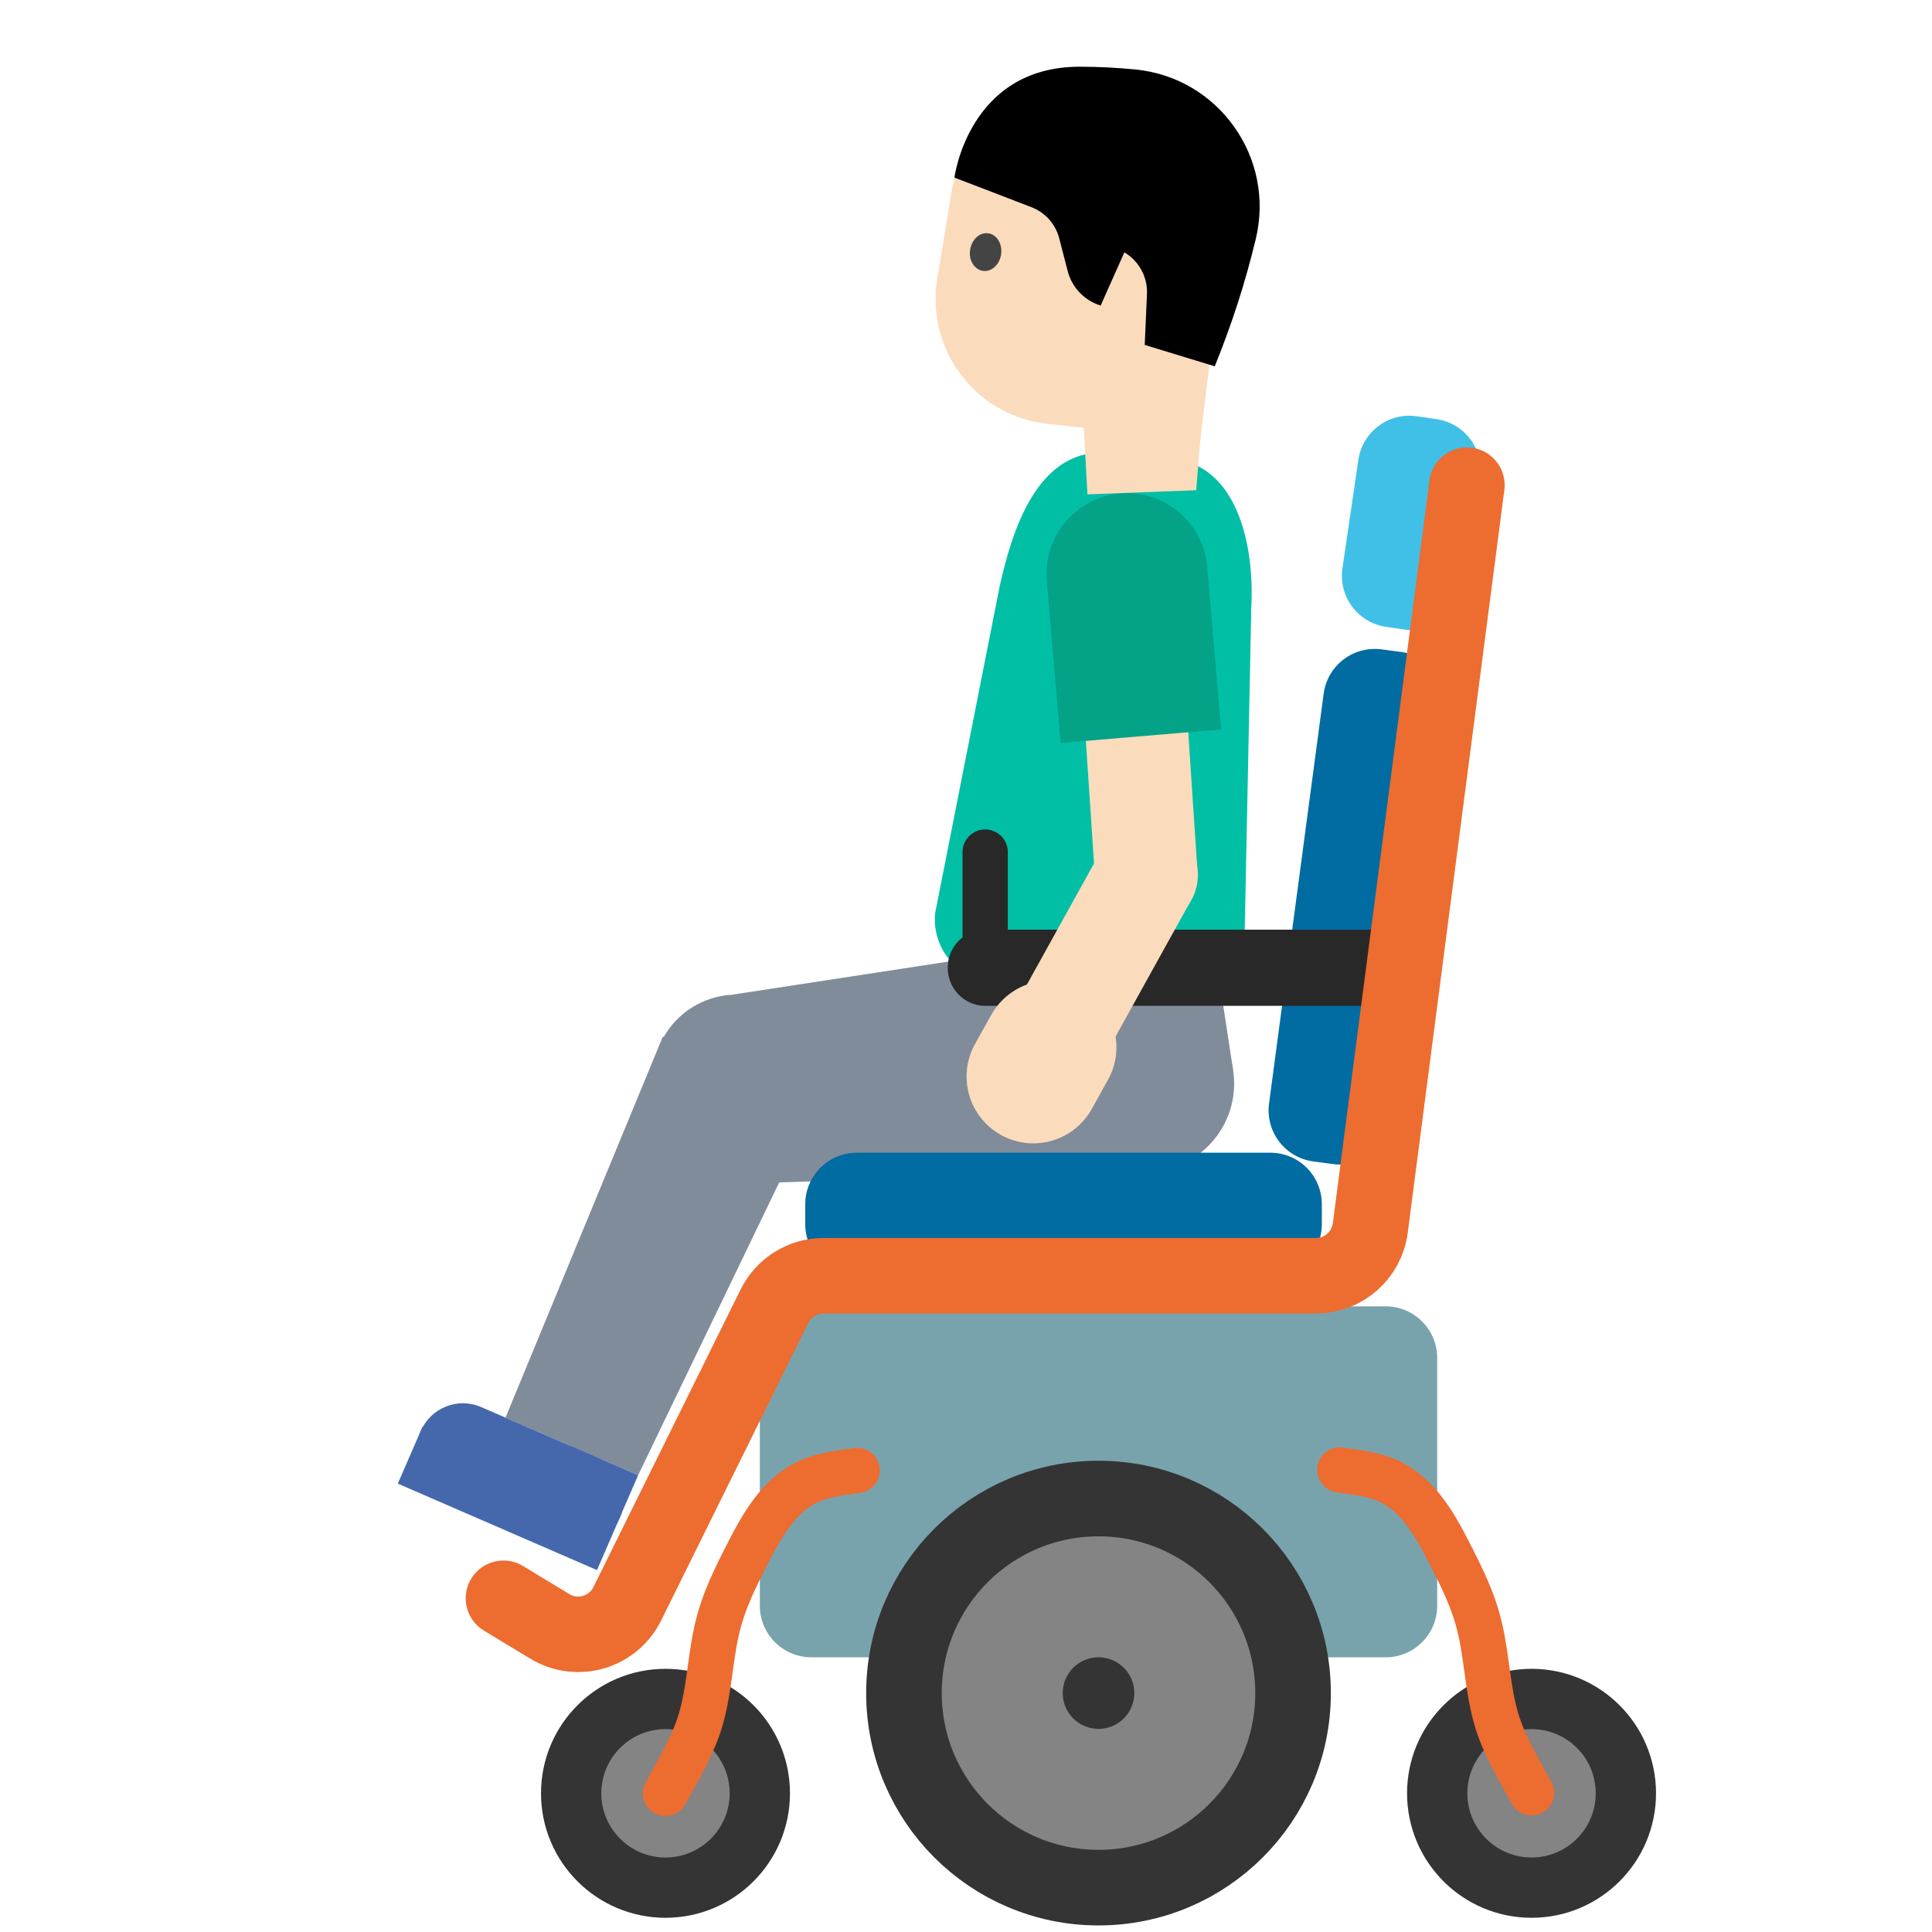
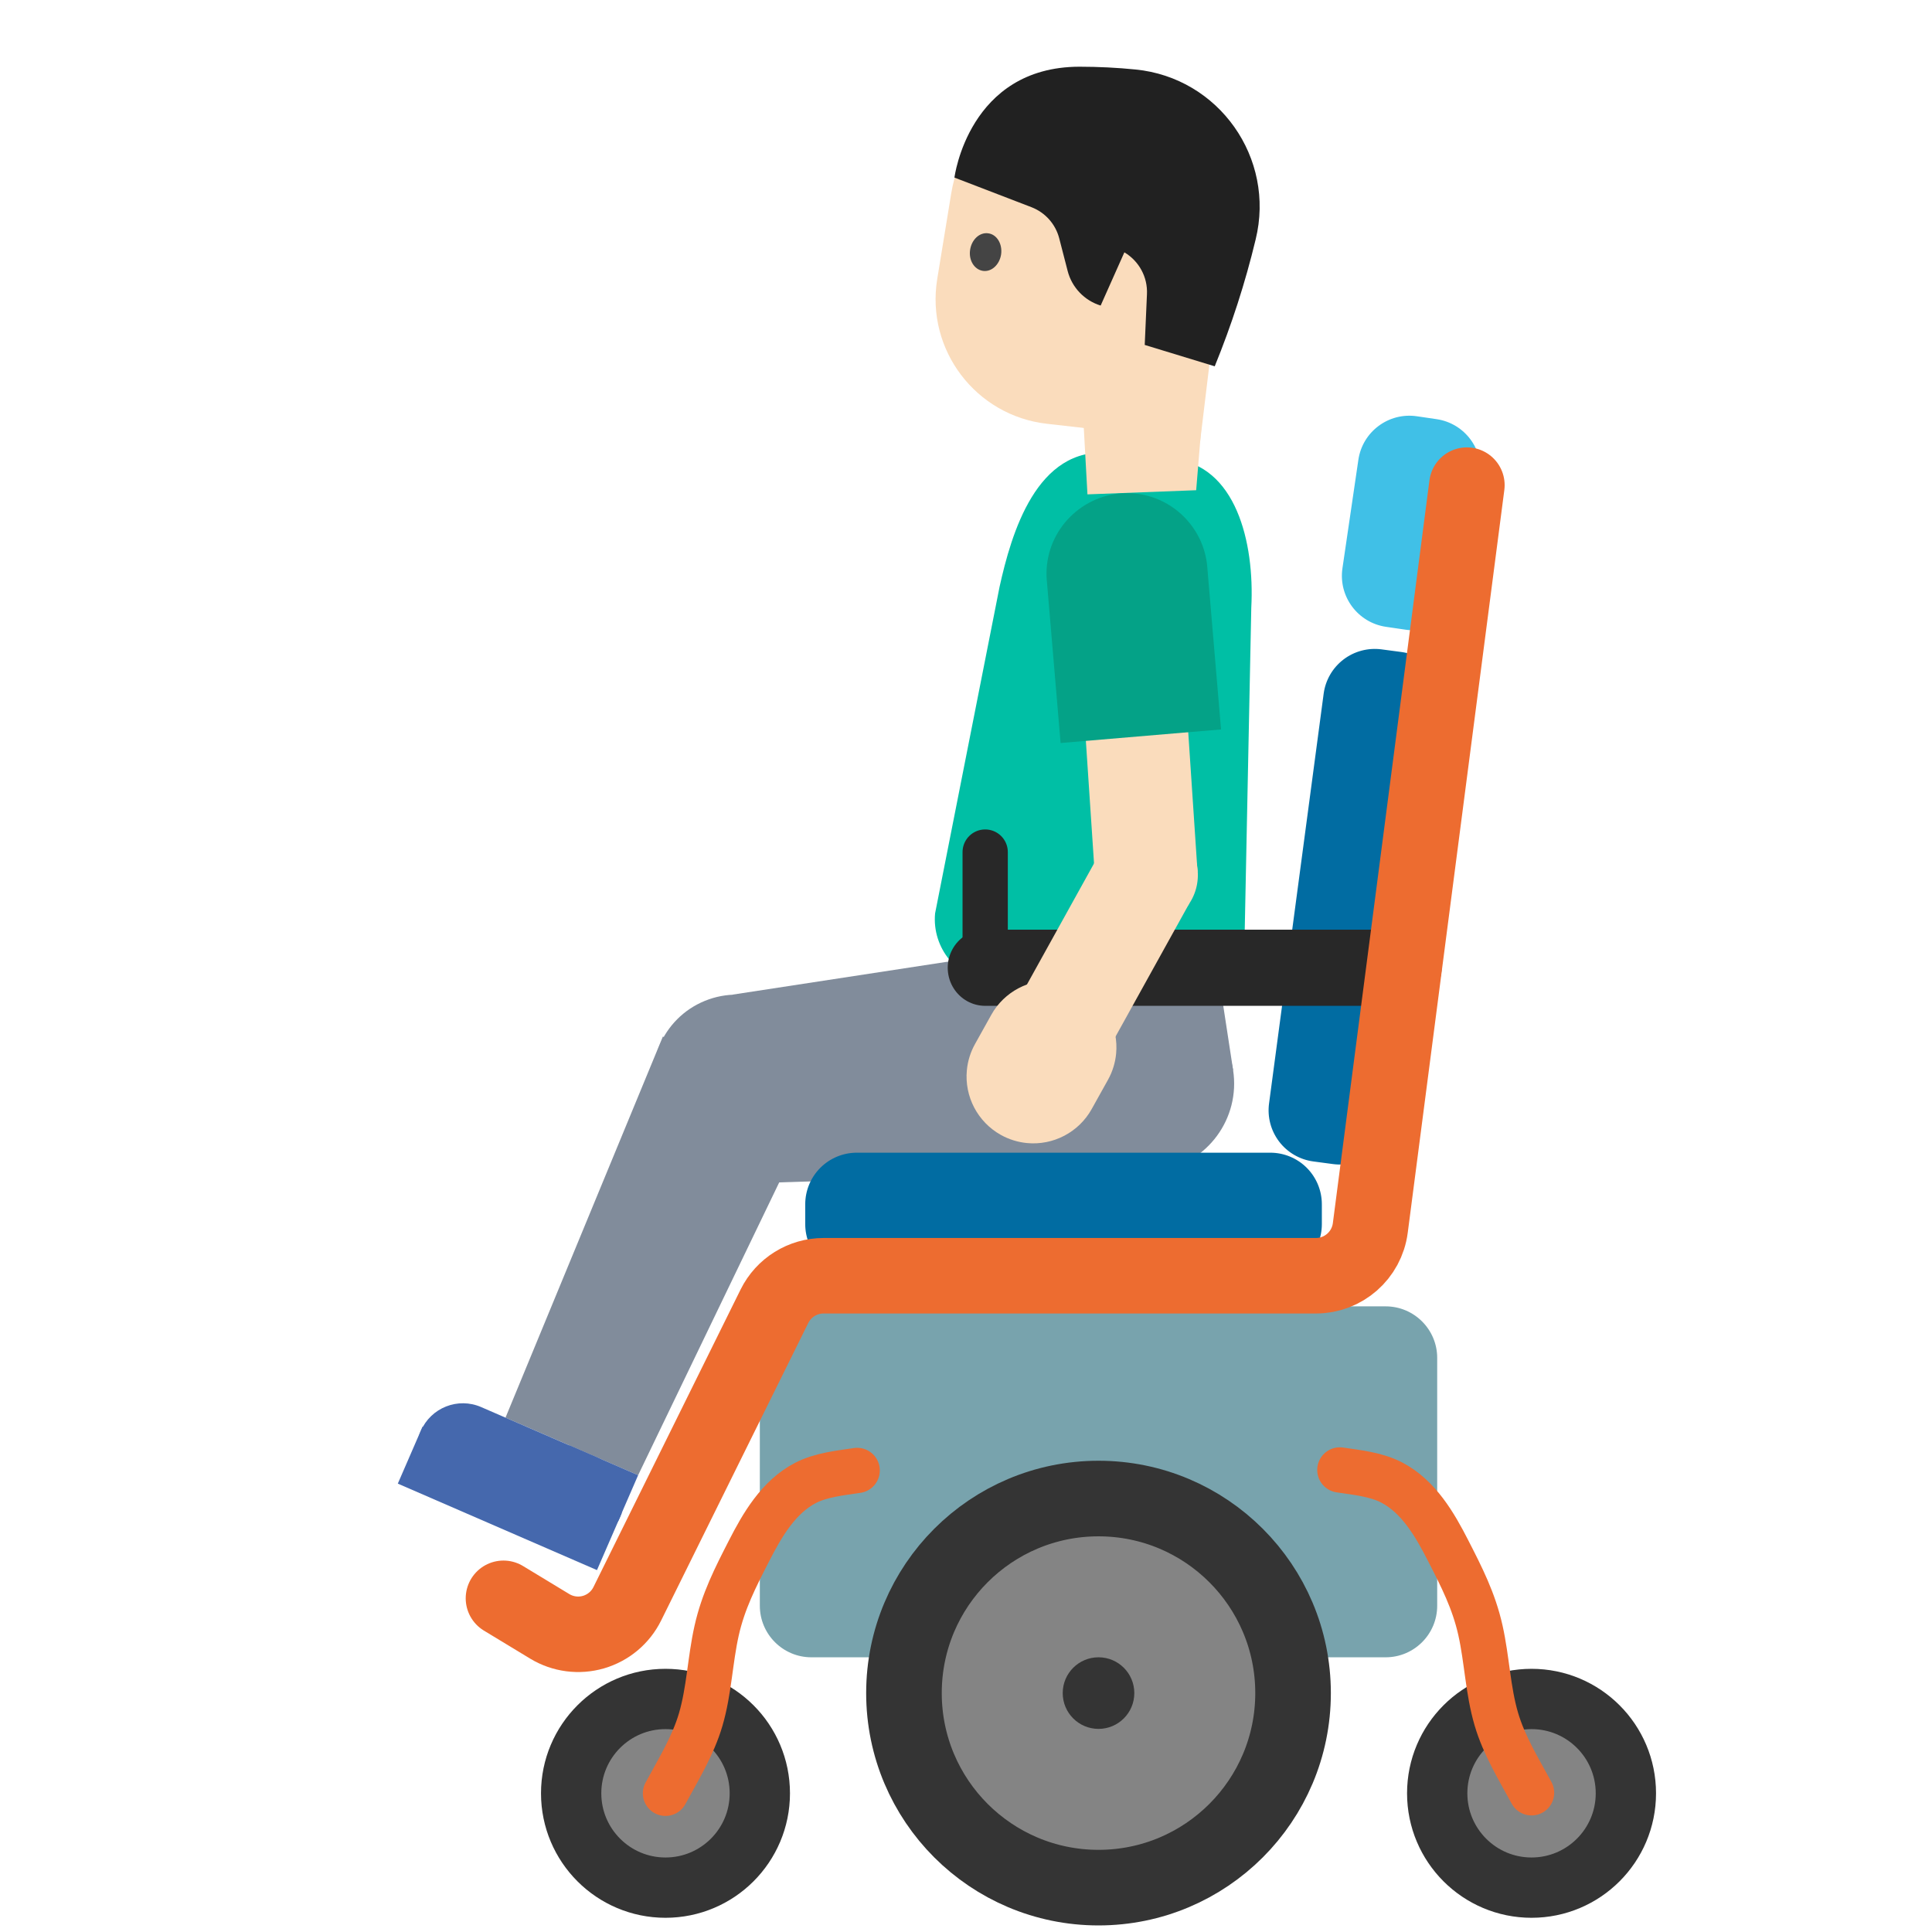
<svg xmlns="http://www.w3.org/2000/svg" width="100%" height="100%" viewBox="0 0 128 128" version="1.1" xml:space="preserve" style="fill-rule:evenodd;clip-rule:evenodd;stroke-linecap:round;stroke-linejoin:round;stroke-miterlimit:1.5;">
  <g transform="matrix(0.686704,0.726937,-0.726937,0.686704,73.2912,-29.1784)">
    <g transform="matrix(0.940823,0.200582,-0.200582,0.940823,27.819,-11.2384)">
      <path d="M56.58,97.15L45.19,90.83L55.72,65.57L70.813,72.043L56.58,97.15Z" style="fill:rgb(129,140,155);fill-rule:nonzero;" />
    </g>
    <g transform="matrix(0.921407,0.637254,-0.637254,0.921407,22.2003,-54.0698)">
      <circle cx="100.597" cy="62.284" r="5.219" style="fill:rgb(129,140,155);" />
    </g>
    <g transform="matrix(1.02647,0.709914,-0.804869,1.16376,19.1722,-82.362)">
      <rect x="97.204" y="60.409" width="7.987" height="8.265" style="fill:rgb(129,140,155);" />
    </g>
  </g>
  <g transform="matrix(0.914273,0.0869352,-0.0869352,0.914273,21.126,-6.58249)">
    <path d="M69.01,73.11L55.76,73.11C53.242,73.11 51.17,71.038 51.17,68.52L53.57,44.63C54.05,40.75 55.26,34.27 60.55,34.27L65.13,34.27C69.69,34.27 71.59,39.66 71.79,44.41L73.59,68.53C73.6,71.05 71.55,73.11 69.01,73.11Z" style="fill:#00bfa5;fill-rule:nonzero;" />
  </g>
  <g transform="matrix(-0.455105,0.754592,-0.754592,-0.455105,140.283,67.652)">
    <g transform="matrix(0.956731,-0.100237,0.100237,0.956731,14.8235,14.9728)">
      <g transform="matrix(0.677079,-0.73591,0.73591,0.677079,-67.3195,53.0202)">
        <circle cx="51.13" cy="93.56" r="6.54" style="fill:rgb(129,140,155);" />
      </g>
      <g transform="matrix(-0.183449,-0.983029,0.983029,-0.183449,-47.2217,146.219)">
        <path d="M51.386,126.289L40.223,124.539L44.65,92.62L57.46,95.571L51.386,126.289Z" style="fill:rgb(129,140,155);fill-rule:nonzero;" />
      </g>
    </g>
    <g transform="matrix(-0.274047,-0.922106,0.922106,-0.274047,-9.69521,158.6)">
      <path d="M47.52,126.55L37.85,125.03C36.112,124.759 34.816,123.247 34.816,121.488C34.816,121.301 34.831,121.114 34.86,120.93C35.17,118.97 37,117.63 38.96,117.94L48.63,119.46C50.59,119.77 51.93,121.6 51.62,123.56C51.315,125.504 49.465,126.853 47.52,126.55Z" style="fill:rgb(69,104,173);fill-rule:nonzero;" />
      <path d="M34.907,120.575L51.672,123.209L50.919,128L34.154,125.366L34.907,120.575Z" style="fill:rgb(69,104,173);fill-rule:nonzero;" />
      <path d="M46.38,119.101L52.169,120.011L51.557,123.903L45.768,122.993L46.38,119.101Z" style="fill:rgb(69,104,173);fill-rule:nonzero;" />
    </g>
  </g>
  <g transform="matrix(1.11907,0,0,1.11907,1.15898,-5.76134)">
    <g transform="matrix(1,0,0,1,0,47.3178)">
      <path d="M84.051,38.224C84.051,36.538 82.684,35.171 80.998,35.171C73.539,35.171 54.461,35.171 47.002,35.171C45.316,35.171 43.949,36.538 43.949,38.224C43.949,42.159 43.949,48.959 43.949,52.894C43.949,54.58 45.316,55.948 47.002,55.948C54.461,55.948 73.539,55.948 80.998,55.948C82.684,55.948 84.051,54.58 84.051,52.894C84.051,48.959 84.051,42.159 84.051,38.224Z" style="fill:rgb(120,163,173);" />
    </g>
    <g transform="matrix(1,0,0,1,-25.6366,47.3178)">
      <circle cx="64" cy="64" r="5.585" style="fill:rgb(132,132,132);stroke:rgb(52,52,52);stroke-width:3.57;" />
    </g>
    <g transform="matrix(2.06229,0,0,2.06229,-67.9868,-26.602)">
      <circle cx="64" cy="64" r="5.585" style="fill:rgb(132,132,132);stroke:rgb(52,52,52);stroke-width:2.17;" />
    </g>
    <g transform="matrix(0.379472,0,0,0.379472,39.7138,81.0986)">
      <circle cx="64" cy="64" r="5.585" style="fill:rgb(52,52,52);" />
    </g>
    <g transform="matrix(1,0,0,1,25.6366,47.3178)">
      <circle cx="64" cy="64" r="5.585" style="fill:rgb(132,132,132);stroke:rgb(52,52,52);stroke-width:3.57;" />
    </g>
    <g transform="matrix(1.10157,0,0,0.6522,-4.73708,27.4413)">
      <path d="M74.402,75.136C74.402,73.894 74.11,72.703 73.59,71.825C73.071,70.947 72.365,70.454 71.63,70.454C66.311,70.454 54.728,70.454 49.409,70.454C48.674,70.454 47.969,70.947 47.449,71.825C46.929,72.703 46.637,73.894 46.637,75.136C46.637,75.733 46.637,76.344 46.637,76.942C46.637,78.184 46.929,79.374 47.449,80.253C47.969,81.131 48.674,81.624 49.409,81.624C54.728,81.624 66.311,81.624 71.63,81.624C72.365,81.624 73.071,81.131 73.59,80.253C74.11,79.374 74.402,78.184 74.402,76.942C74.402,76.344 74.402,75.733 74.402,75.136Z" style="fill:rgb(1,108,162);" />
    </g>
    <g transform="matrix(0.145511,-1.09192,0.646485,0.0861515,21.3589,118.361)">
      <path d="M74.402,75.136C74.402,73.894 74.11,72.703 73.59,71.825C73.071,70.947 72.365,70.454 71.63,70.454C66.311,70.454 54.728,70.454 49.409,70.454C48.674,70.454 47.969,70.947 47.449,71.825C46.929,72.703 46.637,73.894 46.637,75.136C46.637,75.733 46.637,76.344 46.637,76.942C46.637,78.184 46.929,79.374 47.449,80.253C47.969,81.131 48.674,81.624 49.409,81.624C54.728,81.624 66.311,81.624 71.63,81.624C72.365,81.624 73.071,81.131 73.59,80.253C74.11,79.374 74.402,78.184 74.402,76.942C74.402,76.344 74.402,75.733 74.402,75.136Z" style="fill:rgb(1,108,162);" />
    </g>
    <g transform="matrix(0.06591,-0.448952,0.645283,0.0947331,29.4611,56.0778)">
      <path d="M74.402,75.136C74.402,72.55 71.389,70.454 67.673,70.454C63.332,70.454 57.707,70.454 53.367,70.454C49.65,70.454 46.637,72.55 46.637,75.136C46.637,75.733 46.637,76.344 46.637,76.942C46.637,79.528 49.65,81.624 53.367,81.624C57.707,81.624 63.332,81.624 67.673,81.624C71.389,81.624 74.402,79.528 74.402,76.942C74.402,76.344 74.402,75.733 74.402,75.136Z" style="fill:rgb(64,192,231);" />
    </g>
    <g transform="matrix(0.983247,0,0,1,0.95976,0)">
      <path d="M82.517,62.442L57.29,62.442" style="fill:none;stroke:rgb(40,40,40);stroke-width:4.51;" />
    </g>
    <g transform="matrix(1,0,0,1,1.75794,-1.37974)">
      <path d="M27.013,101.153C27.013,101.153 28.361,101.97 29.754,102.814C30.532,103.285 31.471,103.408 32.344,103.154C33.216,102.899 33.942,102.291 34.345,101.476C36.722,96.67 41.161,87.694 43.055,83.863C43.602,82.757 44.73,82.056 45.964,82.056C51.747,82.056 68.404,82.056 75.114,82.056C76.744,82.056 78.122,80.846 78.332,79.229C79.649,69.103 84.051,35.25 84.051,35.25" style="fill:none;stroke:rgb(237,108,48);stroke-width:4.47;" />
    </g>
    <path d="M57.29,62.442L57.29,55.594" style="fill:none;stroke:rgb(40,40,40);stroke-width:2.68;" />
    <g transform="matrix(1,0,0,1,-0.0960646,0.0296011)">
      <path d="M38.459,111.288C39.227,109.874 40.087,108.479 40.544,106.924C41.048,105.206 41.096,103.402 41.487,101.66C41.878,99.915 42.595,98.519 43.4,96.945C44.186,95.408 45.152,93.737 46.753,92.911C47.672,92.436 48.803,92.325 49.808,92.174" style="fill:none;stroke:rgb(237,108,48);stroke-width:2.68;" />
    </g>
    <g transform="matrix(-1,0,0,1,128.096,0)">
      <path d="M38.459,111.288C39.227,109.874 40.087,108.479 40.544,106.924C41.048,105.206 41.096,103.402 41.487,101.66C41.878,99.915 42.595,98.519 43.4,96.945C44.186,95.408 45.152,93.737 46.753,92.911C47.672,92.436 48.803,92.325 49.808,92.174" style="fill:none;stroke:rgb(237,108,48);stroke-width:2.68;" />
    </g>
  </g>
  <g transform="matrix(0.99551,0.0946598,-0.0946598,0.99551,4.41028,-3.76101)">
    <g transform="matrix(0.918396,0,0,0.918396,16.3735,-4.39112)">
      <path d="M66.9,26.13L67.03,36.35L59.25,37.39L56.22,17.31L66.9,26.13Z" style="fill:#fadcbc;fill-rule:nonzero;" />
    </g>
    <g transform="matrix(0.914292,-0.086725,0.086725,0.914292,14.0567,1.19521)">
      <g>
        <path d="M68.71,16.23L66.67,33.16L55.62,31.91C50.48,31.33 46.87,26.57 47.7,21.47L48.71,15.28C49.64,9.56 55.3,5.89 60.9,7.38L63.12,7.97C66.77,8.95 69.16,12.47 68.71,16.23Z" style="fill:#fadcbc;fill-rule:nonzero;" />
-         <path d="M67.72,27.76L62.67,26.22L62.83,22.56C62.89,21.33 62.26,20.17 61.2,19.54L59.49,23.38C58.32,23.02 57.417,22.075 57.11,20.89L56.5,18.53C56.236,17.508 55.494,16.673 54.51,16.29L48.94,14.15C48.94,14.15 49.95,6.16 57.96,6.15C59.34,6.15 60.7,6.22 62,6.35C68.02,6.94 72.11,12.74 70.67,18.61C69.92,21.74 68.93,24.79 67.72,27.76Z" style="fill:212121;fill-rule:nonzero;" />
+         <path d="M67.72,27.76L62.67,26.22L62.83,22.56C62.89,21.33 62.26,20.17 61.2,19.54L59.49,23.38C58.32,23.02 57.417,22.075 57.11,20.89L56.5,18.53C56.236,17.508 55.494,16.673 54.51,16.29L48.94,14.15C48.94,14.15 49.95,6.16 57.96,6.15C59.34,6.15 60.7,6.22 62,6.35C68.02,6.94 72.11,12.74 70.67,18.61C69.92,21.74 68.93,24.79 67.72,27.76Z" style="fill:#212121;fill-rule:nonzero;" />
      </g>
      <path d="M52.31,19.68C52.2,20.43 51.62,20.97 51,20.88C50.38,20.79 49.96,20.12 50.07,19.37C50.18,18.62 50.76,18.08 51.38,18.17C52,18.25 52.41,18.93 52.31,19.68" style="fill:rgb(68,68,68);fill-rule:nonzero;" />
    </g>
  </g>
  <g transform="matrix(0.99551,0.0946598,-0.0946598,0.99551,4.41028,-3.76101)">
    <g transform="matrix(0.918396,0,0,0.918396,16.3735,-4.39112)">
      <path d="M69.732,63.733L62.418,64.924L60.01,50.13L67.324,48.94L69.732,63.733Z" style="fill:#fadcbc;fill-rule:nonzero;" />
    </g>
    <g transform="matrix(0.499334,-0.77079,0.77079,0.499334,-5.53568,73.4717)">
      <circle cx="66.05" cy="64.33" r="3.75" style="fill:#fadcbc;" />
    </g>
    <g transform="matrix(0.918396,0,0,0.918396,16.3735,-4.39112)">
      <path d="M59.02,55.43L70.45,53.36L68.33,41.67C67.788,38.967 65.392,37.004 62.635,37.004C59.448,37.004 56.826,39.626 56.826,42.813C56.826,43.123 56.85,43.433 56.9,43.74L59.02,55.43Z" style="fill:rgb(4,162,135);fill-rule:nonzero;" />
    </g>
    <g transform="matrix(0.918396,0,0,0.918396,16.3735,-4.39112)">
      <path d="M64.284,77.709L57.492,74.746L62.565,63.114L69.357,66.077L64.284,77.709Z" style="fill:#fadcbc;fill-rule:nonzero;" />
    </g>
    <g transform="matrix(0.918396,0,0,0.918396,16.3735,-4.39112)">
      <path d="M57.4,83.98C58.012,84.25 58.674,84.389 59.342,84.389C61.249,84.389 62.984,83.256 63.75,81.51L64.72,79.3C64.99,78.688 65.129,78.026 65.129,77.358C65.129,75.451 63.996,73.716 62.25,72.95C61.638,72.68 60.976,72.541 60.308,72.541C58.401,72.541 56.666,73.674 55.9,75.42L54.93,77.63C54.661,78.241 54.522,78.902 54.522,79.57C54.522,81.477 55.654,83.212 57.4,83.98Z" style="fill:#fadcbc;fill-rule:nonzero;" />
    </g>
  </g>
</svg>
